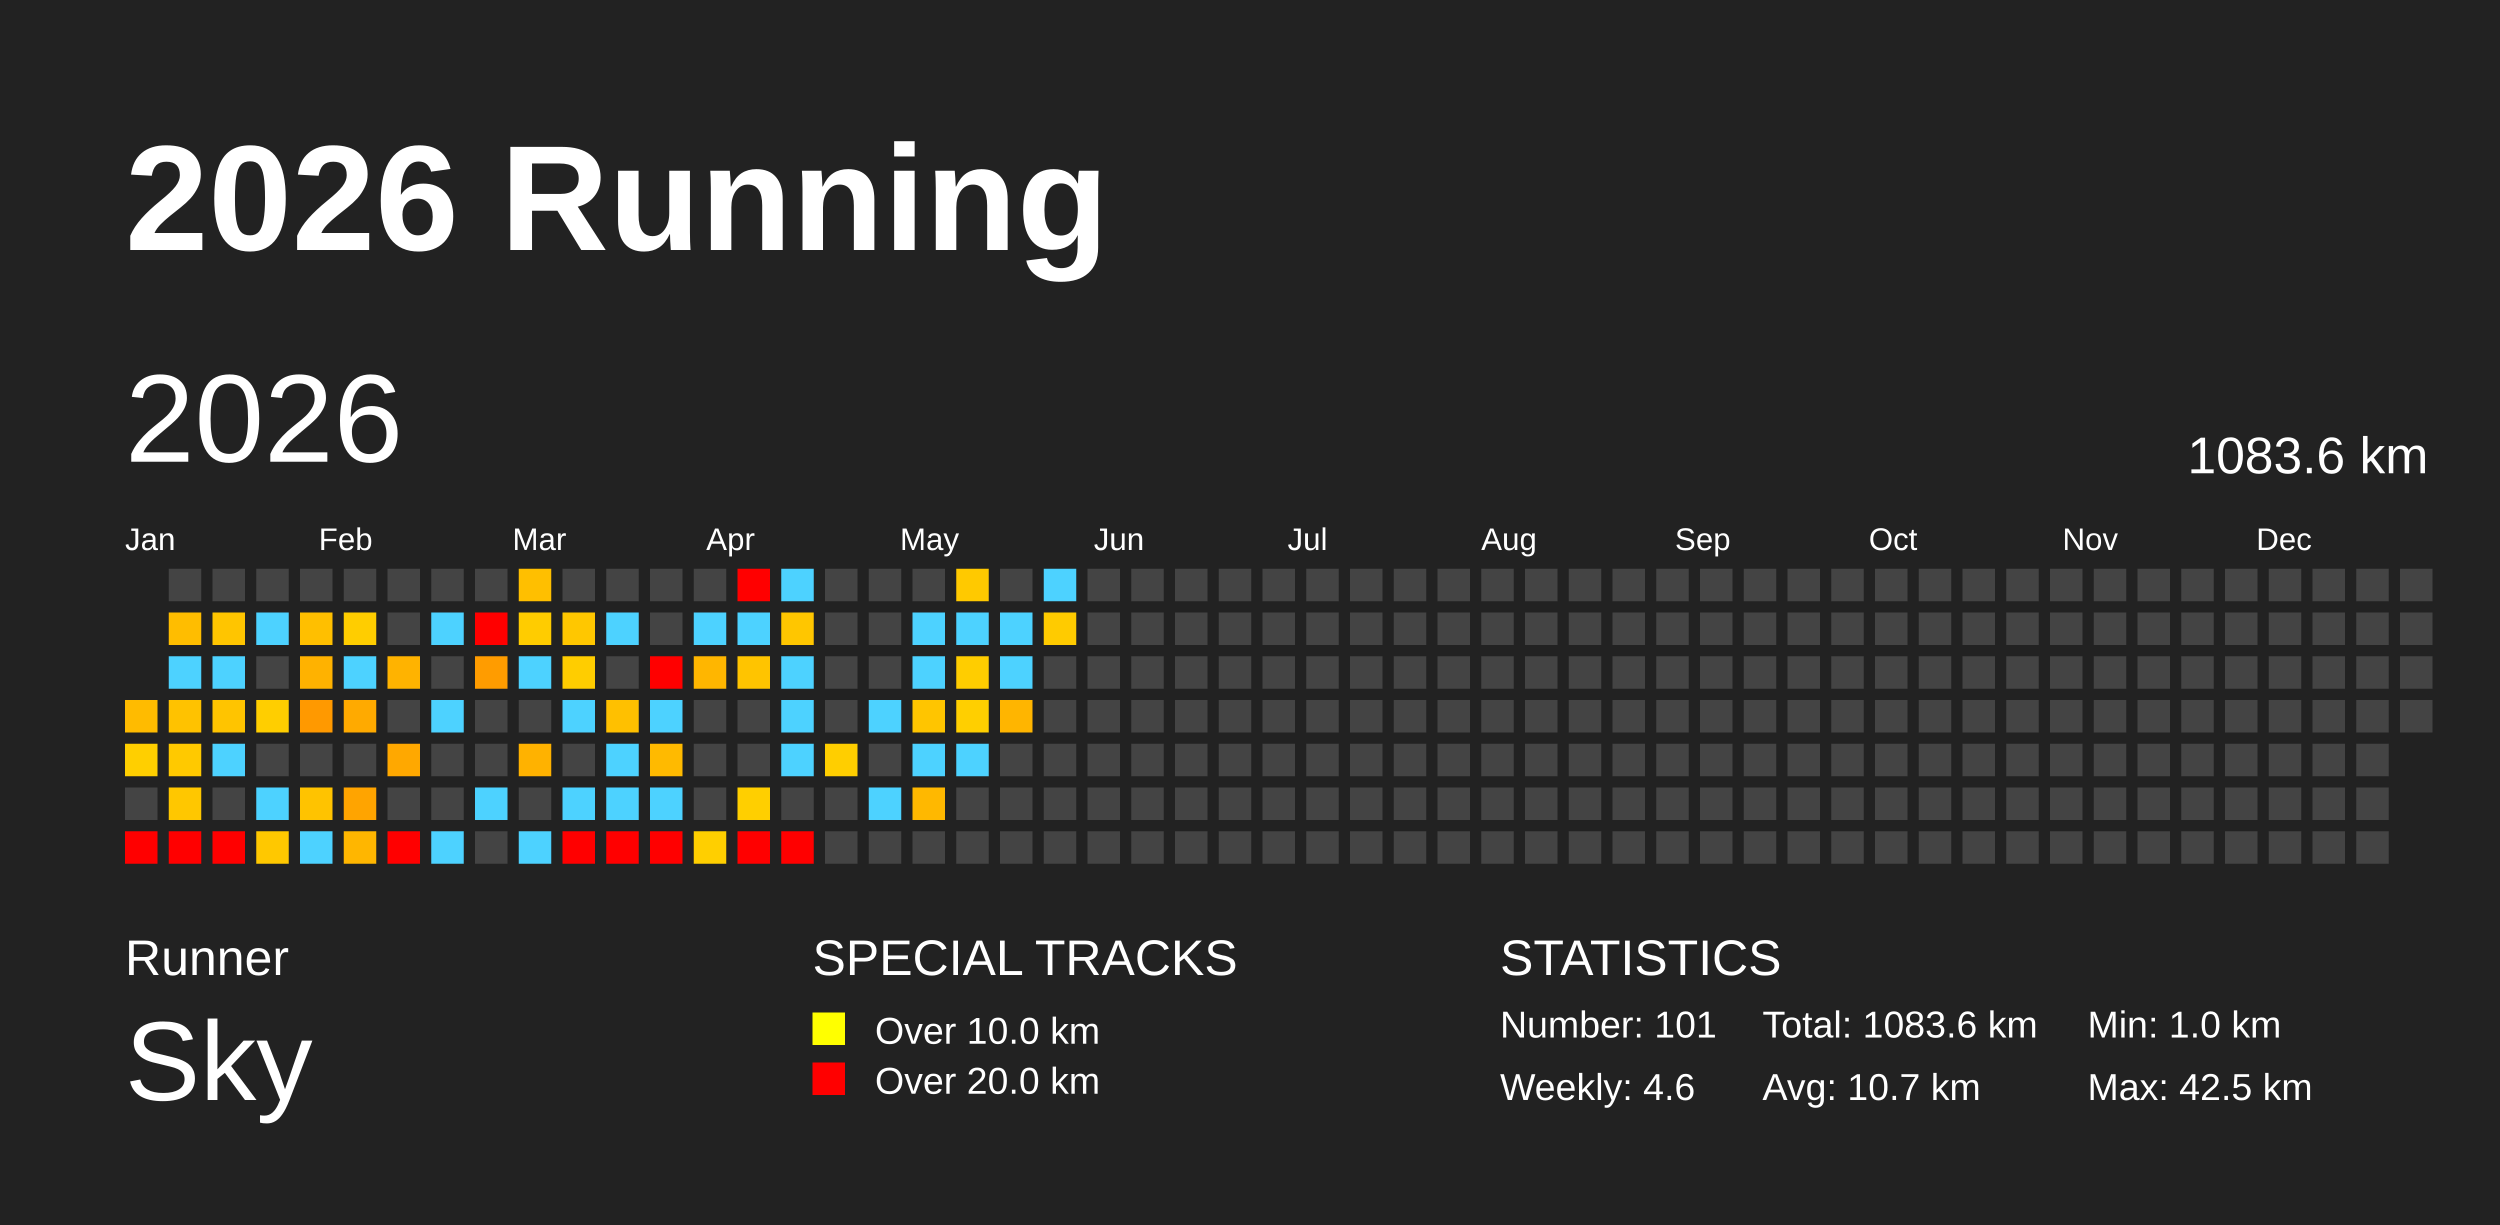
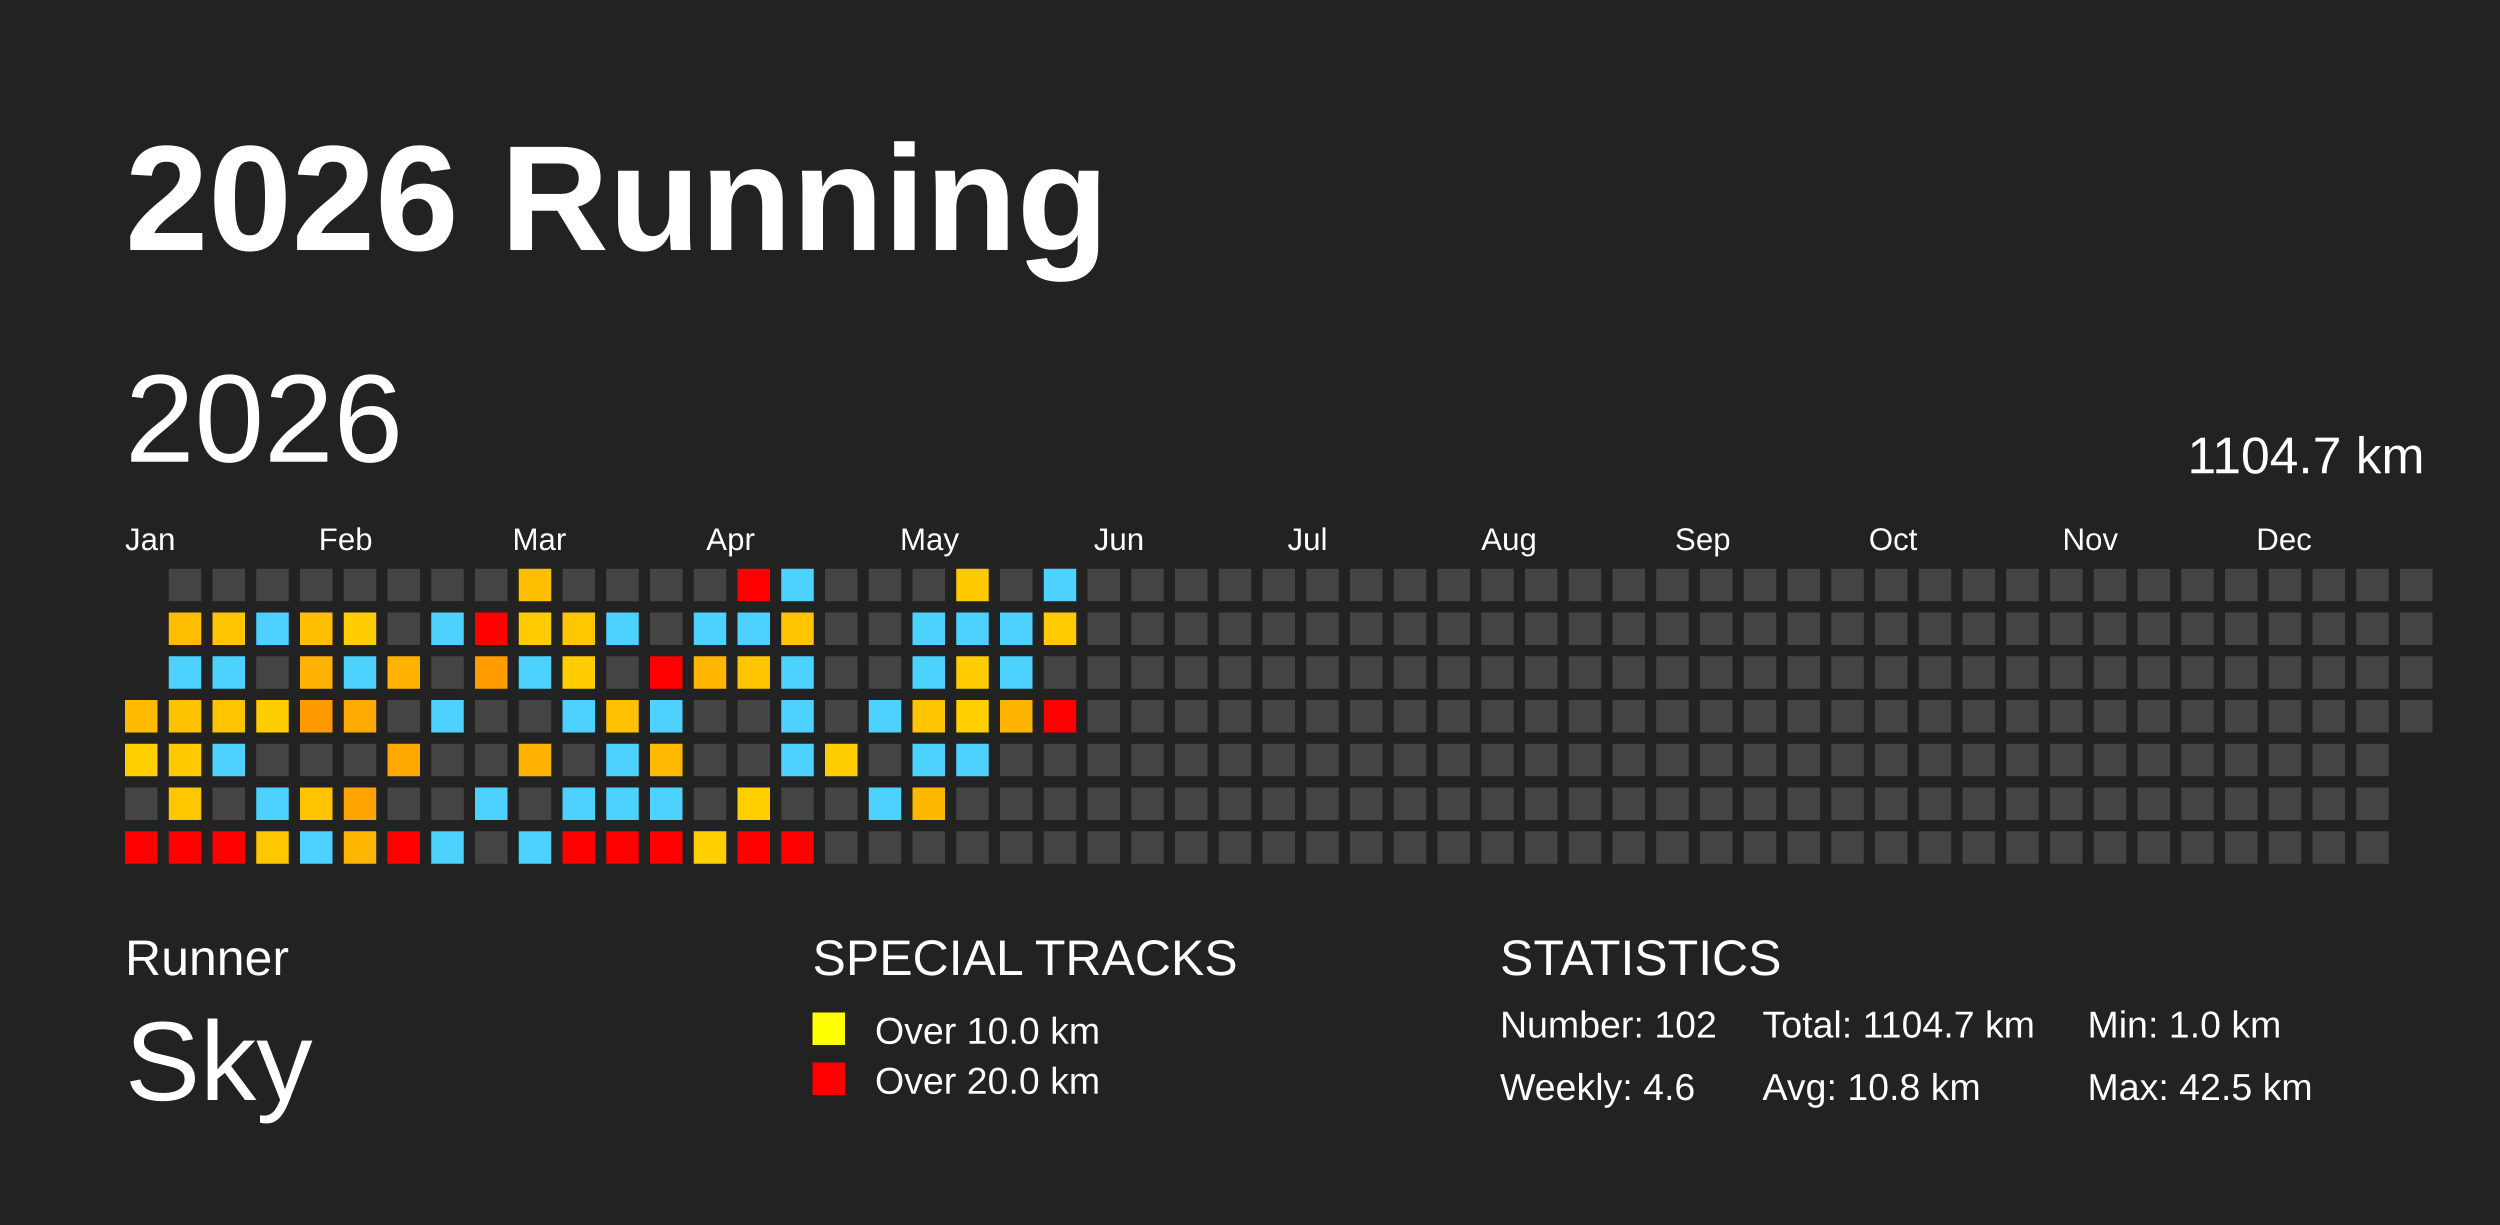
<svg xmlns="http://www.w3.org/2000/svg" baseProfile="full" height="98mm" version="1.1" viewBox="0,0,200,98" width="200mm">
  <defs />
  <rect fill="#222222" height="98" width="200" x="0" y="0" />
  <text fill="#FFFFFF" style="font-size:12px; font-family:Arial; font-weight:bold;" x="10" y="20">2026 Running</text>
  <text fill="#FFFFFF" style="font-size:4px; font-family:Arial" x="10" y="78">Runner</text>
  <text fill="#FFFFFF" style="font-size:9px; font-family:Arial" x="10" y="88">Sky</text>
  <text fill="#FFFFFF" style="font-size:4px; font-family:Arial" x="65" y="78">SPECIAL TRACKS</text>
  <rect fill="yellow" height="2.6" width="2.6" x="65" y="81" />
  <text fill="#FFFFFF" style="font-size:3px; font-family:Arial" x="70" y="83.5">Over 10.0 km</text>
  <rect fill="red" height="2.6" width="2.6" x="65" y="85" />
  <text fill="#FFFFFF" style="font-size:3px; font-family:Arial" x="70" y="87.5">Over 20.0 km</text>
  <text fill="#FFFFFF" style="font-size:4px; font-family:Arial" x="120" y="78">STATISTICS</text>
-   <text fill="#FFFFFF" style="font-size:3px; font-family:Arial" x="120" y="83">Number: 101</text>
+   <text fill="#FFFFFF" style="font-size:3px; font-family:Arial" x="120" y="83">Number: 102</text>
  <text fill="#FFFFFF" style="font-size:3px; font-family:Arial" x="120" y="88">Weekly: 4.6</text>
-   <text fill="#FFFFFF" style="font-size:3px; font-family:Arial" x="141" y="83">Total: 1083.6 km</text>
-   <text fill="#FFFFFF" style="font-size:3px; font-family:Arial" x="141" y="88">Avg: 10.7 km</text>
+   <text fill="#FFFFFF" style="font-size:3px; font-family:Arial" x="141" y="83">Total: 1104.7 km</text>
+   <text fill="#FFFFFF" style="font-size:3px; font-family:Arial" x="141" y="88">Avg: 10.8 km</text>
  <text fill="#FFFFFF" style="font-size:3px; font-family:Arial" x="167" y="83">Min: 1.0 km</text>
  <text fill="#FFFFFF" style="font-size:3px; font-family:Arial" x="167" y="88">Max: 42.5 km</text>
  <text dominant-baseline="hanging" fill="#FFFFFF" style="font-size:10.0px; font-family:Arial;" x="10" y="30">2026</text>
-   <text dominant-baseline="hanging" fill="#FFFFFF" style="font-size:4.125px; font-family:Arial;" x="175" y="35">1083.6 km</text>
+   <text dominant-baseline="hanging" fill="#FFFFFF" style="font-size:4.125px; font-family:Arial;" x="175" y="35">1104.7 km</text>
  <text fill="#FFFFFF" style="font-size:2.5px; font-family:Arial" x="10.0" y="44">Jan</text>
  <text fill="#FFFFFF" style="font-size:2.5px; font-family:Arial" x="25.5" y="44">Feb</text>
  <text fill="#FFFFFF" style="font-size:2.5px; font-family:Arial" x="41.0" y="44">Mar</text>
  <text fill="#FFFFFF" style="font-size:2.5px; font-family:Arial" x="56.5" y="44">Apr</text>
  <text fill="#FFFFFF" style="font-size:2.5px; font-family:Arial" x="72.0" y="44">May</text>
  <text fill="#FFFFFF" style="font-size:2.5px; font-family:Arial" x="87.5" y="44">Jun</text>
  <text fill="#FFFFFF" style="font-size:2.5px; font-family:Arial" x="103.0" y="44">Jul</text>
  <text fill="#FFFFFF" style="font-size:2.5px; font-family:Arial" x="118.5" y="44">Aug</text>
  <text fill="#FFFFFF" style="font-size:2.5px; font-family:Arial" x="134.0" y="44">Sep</text>
  <text fill="#FFFFFF" style="font-size:2.5px; font-family:Arial" x="149.5" y="44">Oct</text>
  <text fill="#FFFFFF" style="font-size:2.5px; font-family:Arial" x="165.0" y="44">Nov</text>
  <text fill="#FFFFFF" style="font-size:2.5px; font-family:Arial" x="180.5" y="44">Dec</text>
  <rect fill="#ffbb00" height="2.6" width="2.6" x="10.0" y="56.0" />
  <rect fill="#ffcf00" height="2.6" width="2.6" x="10.0" y="59.5" />
  <rect fill="#444444" height="2.6" width="2.6" x="10.0" y="63.0" />
  <rect fill="red" height="2.6" width="2.6" x="10.0" y="66.5" />
  <rect fill="#444444" height="2.6" width="2.6" x="13.5" y="45.5" />
  <rect fill="#ffbd00" height="2.6" width="2.6" x="13.5" y="49.0" />
  <rect fill="#4dd2ff" height="2.6" width="2.6" x="13.5" y="52.5" />
  <rect fill="#ffc200" height="2.6" width="2.6" x="13.5" y="56.0" />
  <rect fill="#ffc900" height="2.6" width="2.6" x="13.5" y="59.5" />
  <rect fill="#ffc700" height="2.6" width="2.6" x="13.5" y="63.0" />
  <rect fill="red" height="2.6" width="2.6" x="13.5" y="66.5" />
  <rect fill="#444444" height="2.6" width="2.6" x="17.0" y="45.5" />
  <rect fill="#ffc500" height="2.6" width="2.6" x="17.0" y="49.0" />
  <rect fill="#4dd2ff" height="2.6" width="2.6" x="17.0" y="52.5" />
  <rect fill="#ffc400" height="2.6" width="2.6" x="17.0" y="56.0" />
  <rect fill="#4dd2ff" height="2.6" width="2.6" x="17.0" y="59.5" />
  <rect fill="#444444" height="2.6" width="2.6" x="17.0" y="63.0" />
  <rect fill="red" height="2.6" width="2.6" x="17.0" y="66.5" />
  <rect fill="#444444" height="2.6" width="2.6" x="20.5" y="45.5" />
  <rect fill="#4dd2ff" height="2.6" width="2.6" x="20.5" y="49.0" />
  <rect fill="#444444" height="2.6" width="2.6" x="20.5" y="52.5" />
  <rect fill="#ffce00" height="2.6" width="2.6" x="20.5" y="56.0" />
  <rect fill="#444444" height="2.6" width="2.6" x="20.5" y="59.5" />
  <rect fill="#4dd2ff" height="2.6" width="2.6" x="20.5" y="63.0" />
  <rect fill="#ffc800" height="2.6" width="2.6" x="20.5" y="66.5" />
  <rect fill="#444444" height="2.6" width="2.6" x="24.0" y="45.5" />
  <rect fill="#ffbf00" height="2.6" width="2.6" x="24.0" y="49.0" />
  <rect fill="#ffb200" height="2.6" width="2.6" x="24.0" y="52.5" />
  <rect fill="#ff9900" height="2.6" width="2.6" x="24.0" y="56.0" />
  <rect fill="#444444" height="2.6" width="2.6" x="24.0" y="59.5" />
  <rect fill="#ffc300" height="2.6" width="2.6" x="24.0" y="63.0" />
  <rect fill="#4dd2ff" height="2.6" width="2.6" x="24.0" y="66.5" />
  <rect fill="#444444" height="2.6" width="2.6" x="27.5" y="45.5" />
  <rect fill="#ffcd00" height="2.6" width="2.6" x="27.5" y="49.0" />
  <rect fill="#4dd2ff" height="2.6" width="2.6" x="27.5" y="52.5" />
  <rect fill="#ffaa00" height="2.6" width="2.6" x="27.5" y="56.0" />
  <rect fill="#444444" height="2.6" width="2.6" x="27.5" y="59.5" />
  <rect fill="#ffa400" height="2.6" width="2.6" x="27.5" y="63.0" />
  <rect fill="#ffb600" height="2.6" width="2.6" x="27.5" y="66.5" />
  <rect fill="#444444" height="2.6" width="2.6" x="31.0" y="45.5" />
  <rect fill="#444444" height="2.6" width="2.6" x="31.0" y="49.0" />
  <rect fill="#ffb300" height="2.6" width="2.6" x="31.0" y="52.5" />
  <rect fill="#444444" height="2.6" width="2.6" x="31.0" y="56.0" />
  <rect fill="#ffa800" height="2.6" width="2.6" x="31.0" y="59.5" />
  <rect fill="#444444" height="2.6" width="2.6" x="31.0" y="63.0" />
  <rect fill="red" height="2.6" width="2.6" x="31.0" y="66.5" />
  <rect fill="#444444" height="2.6" width="2.6" x="34.5" y="45.5" />
  <rect fill="#4dd2ff" height="2.6" width="2.6" x="34.5" y="49.0" />
  <rect fill="#444444" height="2.6" width="2.6" x="34.5" y="52.5" />
  <rect fill="#4dd2ff" height="2.6" width="2.6" x="34.5" y="56.0" />
  <rect fill="#444444" height="2.6" width="2.6" x="34.5" y="59.5" />
  <rect fill="#444444" height="2.6" width="2.6" x="34.5" y="63.0" />
  <rect fill="#4dd2ff" height="2.6" width="2.6" x="34.5" y="66.5" />
  <rect fill="#444444" height="2.6" width="2.6" x="38.0" y="45.5" />
  <rect fill="red" height="2.6" width="2.6" x="38.0" y="49.0" />
  <rect fill="#ff9c00" height="2.6" width="2.6" x="38.0" y="52.5" />
  <rect fill="#444444" height="2.6" width="2.6" x="38.0" y="56.0" />
  <rect fill="#444444" height="2.6" width="2.6" x="38.0" y="59.5" />
  <rect fill="#4dd2ff" height="2.6" width="2.6" x="38.0" y="63.0" />
  <rect fill="#444444" height="2.6" width="2.6" x="38.0" y="66.5" />
  <rect fill="#ffbf00" height="2.6" width="2.6" x="41.5" y="45.5" />
  <rect fill="#ffcc00" height="2.6" width="2.6" x="41.5" y="49.0" />
  <rect fill="#4dd2ff" height="2.6" width="2.6" x="41.5" y="52.5" />
  <rect fill="#444444" height="2.6" width="2.6" x="41.5" y="56.0" />
  <rect fill="#ffb200" height="2.6" width="2.6" x="41.5" y="59.5" />
  <rect fill="#444444" height="2.6" width="2.6" x="41.5" y="63.0" />
  <rect fill="#4dd2ff" height="2.6" width="2.6" x="41.5" y="66.5" />
  <rect fill="#444444" height="2.6" width="2.6" x="45.0" y="45.5" />
  <rect fill="#ffc700" height="2.6" width="2.6" x="45.0" y="49.0" />
  <rect fill="#ffcd00" height="2.6" width="2.6" x="45.0" y="52.5" />
  <rect fill="#4dd2ff" height="2.6" width="2.6" x="45.0" y="56.0" />
  <rect fill="#444444" height="2.6" width="2.6" x="45.0" y="59.5" />
  <rect fill="#4dd2ff" height="2.6" width="2.6" x="45.0" y="63.0" />
  <rect fill="red" height="2.6" width="2.6" x="45.0" y="66.5" />
  <rect fill="#444444" height="2.6" width="2.6" x="48.5" y="45.5" />
  <rect fill="#4dd2ff" height="2.6" width="2.6" x="48.5" y="49.0" />
  <rect fill="#444444" height="2.6" width="2.6" x="48.5" y="52.5" />
  <rect fill="#ffc000" height="2.6" width="2.6" x="48.5" y="56.0" />
  <rect fill="#4dd2ff" height="2.6" width="2.6" x="48.5" y="59.5" />
  <rect fill="#4dd2ff" height="2.6" width="2.6" x="48.5" y="63.0" />
  <rect fill="red" height="2.6" width="2.6" x="48.5" y="66.5" />
  <rect fill="#444444" height="2.6" width="2.6" x="52.0" y="45.5" />
  <rect fill="#444444" height="2.6" width="2.6" x="52.0" y="49.0" />
  <rect fill="red" height="2.6" width="2.6" x="52.0" y="52.5" />
  <rect fill="#4dd2ff" height="2.6" width="2.6" x="52.0" y="56.0" />
  <rect fill="#ffba00" height="2.6" width="2.6" x="52.0" y="59.5" />
  <rect fill="#4dd2ff" height="2.6" width="2.6" x="52.0" y="63.0" />
  <rect fill="red" height="2.6" width="2.6" x="52.0" y="66.5" />
  <rect fill="#444444" height="2.6" width="2.6" x="55.5" y="45.5" />
  <rect fill="#4dd2ff" height="2.6" width="2.6" x="55.5" y="49.0" />
  <rect fill="#ffb600" height="2.6" width="2.6" x="55.5" y="52.5" />
  <rect fill="#444444" height="2.6" width="2.6" x="55.5" y="56.0" />
  <rect fill="#444444" height="2.6" width="2.6" x="55.5" y="59.5" />
  <rect fill="#444444" height="2.6" width="2.6" x="55.5" y="63.0" />
  <rect fill="#ffcf00" height="2.6" width="2.6" x="55.5" y="66.5" />
  <rect fill="red" height="2.6" width="2.6" x="59.0" y="45.5" />
  <rect fill="#4dd2ff" height="2.6" width="2.6" x="59.0" y="49.0" />
  <rect fill="#ffc400" height="2.6" width="2.6" x="59.0" y="52.5" />
  <rect fill="#444444" height="2.6" width="2.6" x="59.0" y="56.0" />
  <rect fill="#444444" height="2.6" width="2.6" x="59.0" y="59.5" />
  <rect fill="#ffcf00" height="2.6" width="2.6" x="59.0" y="63.0" />
  <rect fill="red" height="2.6" width="2.6" x="59.0" y="66.5" />
  <rect fill="#4dd2ff" height="2.6" width="2.6" x="62.5" y="45.5" />
  <rect fill="#ffc600" height="2.6" width="2.6" x="62.5" y="49.0" />
  <rect fill="#4dd2ff" height="2.6" width="2.6" x="62.5" y="52.5" />
  <rect fill="#4dd2ff" height="2.6" width="2.6" x="62.5" y="56.0" />
  <rect fill="#4dd2ff" height="2.6" width="2.6" x="62.5" y="59.5" />
  <rect fill="#444444" height="2.6" width="2.6" x="62.5" y="63.0" />
  <rect fill="red" height="2.6" width="2.6" x="62.5" y="66.5" />
  <rect fill="#444444" height="2.6" width="2.6" x="66.0" y="45.5" />
  <rect fill="#444444" height="2.6" width="2.6" x="66.0" y="49.0" />
  <rect fill="#444444" height="2.6" width="2.6" x="66.0" y="52.5" />
  <rect fill="#444444" height="2.6" width="2.6" x="66.0" y="56.0" />
  <rect fill="#ffce00" height="2.6" width="2.6" x="66.0" y="59.5" />
  <rect fill="#444444" height="2.6" width="2.6" x="66.0" y="63.0" />
  <rect fill="#444444" height="2.6" width="2.6" x="66.0" y="66.5" />
  <rect fill="#444444" height="2.6" width="2.6" x="69.5" y="45.5" />
  <rect fill="#444444" height="2.6" width="2.6" x="69.5" y="49.0" />
  <rect fill="#444444" height="2.6" width="2.6" x="69.5" y="52.5" />
  <rect fill="#4dd2ff" height="2.6" width="2.6" x="69.5" y="56.0" />
  <rect fill="#444444" height="2.6" width="2.6" x="69.5" y="59.5" />
  <rect fill="#4dd2ff" height="2.6" width="2.6" x="69.5" y="63.0" />
  <rect fill="#444444" height="2.6" width="2.6" x="69.5" y="66.5" />
  <rect fill="#444444" height="2.6" width="2.6" x="73.0" y="45.5" />
  <rect fill="#4dd2ff" height="2.6" width="2.6" x="73.0" y="49.0" />
  <rect fill="#4dd2ff" height="2.6" width="2.6" x="73.0" y="52.5" />
  <rect fill="#ffc500" height="2.6" width="2.6" x="73.0" y="56.0" />
  <rect fill="#4dd2ff" height="2.6" width="2.6" x="73.0" y="59.5" />
  <rect fill="#ffb800" height="2.6" width="2.6" x="73.0" y="63.0" />
  <rect fill="#444444" height="2.6" width="2.6" x="73.0" y="66.5" />
  <rect fill="#ffc900" height="2.6" width="2.6" x="76.5" y="45.5" />
  <rect fill="#4dd2ff" height="2.6" width="2.6" x="76.5" y="49.0" />
  <rect fill="#ffcd00" height="2.6" width="2.6" x="76.5" y="52.5" />
  <rect fill="#ffcf00" height="2.6" width="2.6" x="76.5" y="56.0" />
  <rect fill="#4dd2ff" height="2.6" width="2.6" x="76.5" y="59.5" />
  <rect fill="#444444" height="2.6" width="2.6" x="76.5" y="63.0" />
  <rect fill="#444444" height="2.6" width="2.6" x="76.5" y="66.5" />
  <rect fill="#444444" height="2.6" width="2.6" x="80.0" y="45.5" />
  <rect fill="#4dd2ff" height="2.6" width="2.6" x="80.0" y="49.0" />
  <rect fill="#4dd2ff" height="2.6" width="2.6" x="80.0" y="52.5" />
  <rect fill="#ffb500" height="2.6" width="2.6" x="80.0" y="56.0" />
  <rect fill="#444444" height="2.6" width="2.6" x="80.0" y="59.5" />
  <rect fill="#444444" height="2.6" width="2.6" x="80.0" y="63.0" />
  <rect fill="#444444" height="2.6" width="2.6" x="80.0" y="66.5" />
  <rect fill="#4dd2ff" height="2.6" width="2.6" x="83.5" y="45.5" />
  <rect fill="#ffcb00" height="2.6" width="2.6" x="83.5" y="49.0" />
  <rect fill="#444444" height="2.6" width="2.6" x="83.5" y="52.5" />
-   <rect fill="#444444" height="2.6" width="2.6" x="83.5" y="56.0" />
+   <rect fill="red" height="2.6" width="2.6" x="83.5" y="56.0" />
  <rect fill="#444444" height="2.6" width="2.6" x="83.5" y="59.5" />
  <rect fill="#444444" height="2.6" width="2.6" x="83.5" y="63.0" />
  <rect fill="#444444" height="2.6" width="2.6" x="83.5" y="66.5" />
  <rect fill="#444444" height="2.6" width="2.6" x="87.0" y="45.5" />
  <rect fill="#444444" height="2.6" width="2.6" x="87.0" y="49.0" />
  <rect fill="#444444" height="2.6" width="2.6" x="87.0" y="52.5" />
  <rect fill="#444444" height="2.6" width="2.6" x="87.0" y="56.0" />
  <rect fill="#444444" height="2.6" width="2.6" x="87.0" y="59.5" />
  <rect fill="#444444" height="2.6" width="2.6" x="87.0" y="63.0" />
  <rect fill="#444444" height="2.6" width="2.6" x="87.0" y="66.5" />
  <rect fill="#444444" height="2.6" width="2.6" x="90.5" y="45.5" />
  <rect fill="#444444" height="2.6" width="2.6" x="90.5" y="49.0" />
  <rect fill="#444444" height="2.6" width="2.6" x="90.5" y="52.5" />
  <rect fill="#444444" height="2.6" width="2.6" x="90.5" y="56.0" />
  <rect fill="#444444" height="2.6" width="2.6" x="90.5" y="59.5" />
  <rect fill="#444444" height="2.6" width="2.6" x="90.5" y="63.0" />
  <rect fill="#444444" height="2.6" width="2.6" x="90.5" y="66.5" />
  <rect fill="#444444" height="2.6" width="2.6" x="94.0" y="45.5" />
  <rect fill="#444444" height="2.6" width="2.6" x="94.0" y="49.0" />
  <rect fill="#444444" height="2.6" width="2.6" x="94.0" y="52.5" />
  <rect fill="#444444" height="2.6" width="2.6" x="94.0" y="56.0" />
  <rect fill="#444444" height="2.6" width="2.6" x="94.0" y="59.5" />
  <rect fill="#444444" height="2.6" width="2.6" x="94.0" y="63.0" />
  <rect fill="#444444" height="2.6" width="2.6" x="94.0" y="66.5" />
  <rect fill="#444444" height="2.6" width="2.6" x="97.5" y="45.5" />
  <rect fill="#444444" height="2.6" width="2.6" x="97.5" y="49.0" />
  <rect fill="#444444" height="2.6" width="2.6" x="97.5" y="52.5" />
  <rect fill="#444444" height="2.6" width="2.6" x="97.5" y="56.0" />
  <rect fill="#444444" height="2.6" width="2.6" x="97.5" y="59.5" />
  <rect fill="#444444" height="2.6" width="2.6" x="97.5" y="63.0" />
  <rect fill="#444444" height="2.6" width="2.6" x="97.5" y="66.5" />
  <rect fill="#444444" height="2.6" width="2.6" x="101.0" y="45.5" />
  <rect fill="#444444" height="2.6" width="2.6" x="101.0" y="49.0" />
  <rect fill="#444444" height="2.6" width="2.6" x="101.0" y="52.5" />
  <rect fill="#444444" height="2.6" width="2.6" x="101.0" y="56.0" />
  <rect fill="#444444" height="2.6" width="2.6" x="101.0" y="59.5" />
  <rect fill="#444444" height="2.6" width="2.6" x="101.0" y="63.0" />
  <rect fill="#444444" height="2.6" width="2.6" x="101.0" y="66.5" />
  <rect fill="#444444" height="2.6" width="2.6" x="104.5" y="45.5" />
  <rect fill="#444444" height="2.6" width="2.6" x="104.5" y="49.0" />
  <rect fill="#444444" height="2.6" width="2.6" x="104.5" y="52.5" />
  <rect fill="#444444" height="2.6" width="2.6" x="104.5" y="56.0" />
  <rect fill="#444444" height="2.6" width="2.6" x="104.5" y="59.5" />
  <rect fill="#444444" height="2.6" width="2.6" x="104.5" y="63.0" />
  <rect fill="#444444" height="2.6" width="2.6" x="104.5" y="66.5" />
  <rect fill="#444444" height="2.6" width="2.6" x="108.0" y="45.5" />
  <rect fill="#444444" height="2.6" width="2.6" x="108.0" y="49.0" />
  <rect fill="#444444" height="2.6" width="2.6" x="108.0" y="52.5" />
  <rect fill="#444444" height="2.6" width="2.6" x="108.0" y="56.0" />
  <rect fill="#444444" height="2.6" width="2.6" x="108.0" y="59.5" />
  <rect fill="#444444" height="2.6" width="2.6" x="108.0" y="63.0" />
  <rect fill="#444444" height="2.6" width="2.6" x="108.0" y="66.5" />
  <rect fill="#444444" height="2.6" width="2.6" x="111.5" y="45.5" />
  <rect fill="#444444" height="2.6" width="2.6" x="111.5" y="49.0" />
  <rect fill="#444444" height="2.6" width="2.6" x="111.5" y="52.5" />
  <rect fill="#444444" height="2.6" width="2.6" x="111.5" y="56.0" />
  <rect fill="#444444" height="2.6" width="2.6" x="111.5" y="59.5" />
  <rect fill="#444444" height="2.6" width="2.6" x="111.5" y="63.0" />
  <rect fill="#444444" height="2.6" width="2.6" x="111.5" y="66.5" />
  <rect fill="#444444" height="2.6" width="2.6" x="115.0" y="45.5" />
  <rect fill="#444444" height="2.6" width="2.6" x="115.0" y="49.0" />
  <rect fill="#444444" height="2.6" width="2.6" x="115.0" y="52.5" />
  <rect fill="#444444" height="2.6" width="2.6" x="115.0" y="56.0" />
  <rect fill="#444444" height="2.6" width="2.6" x="115.0" y="59.5" />
  <rect fill="#444444" height="2.6" width="2.6" x="115.0" y="63.0" />
  <rect fill="#444444" height="2.6" width="2.6" x="115.0" y="66.5" />
  <rect fill="#444444" height="2.6" width="2.6" x="118.5" y="45.5" />
  <rect fill="#444444" height="2.6" width="2.6" x="118.5" y="49.0" />
  <rect fill="#444444" height="2.6" width="2.6" x="118.5" y="52.5" />
  <rect fill="#444444" height="2.6" width="2.6" x="118.5" y="56.0" />
  <rect fill="#444444" height="2.6" width="2.6" x="118.5" y="59.5" />
  <rect fill="#444444" height="2.6" width="2.6" x="118.5" y="63.0" />
  <rect fill="#444444" height="2.6" width="2.6" x="118.5" y="66.5" />
  <rect fill="#444444" height="2.6" width="2.6" x="122.0" y="45.5" />
  <rect fill="#444444" height="2.6" width="2.6" x="122.0" y="49.0" />
  <rect fill="#444444" height="2.6" width="2.6" x="122.0" y="52.5" />
  <rect fill="#444444" height="2.6" width="2.6" x="122.0" y="56.0" />
  <rect fill="#444444" height="2.6" width="2.6" x="122.0" y="59.5" />
  <rect fill="#444444" height="2.6" width="2.6" x="122.0" y="63.0" />
  <rect fill="#444444" height="2.6" width="2.6" x="122.0" y="66.5" />
  <rect fill="#444444" height="2.6" width="2.6" x="125.5" y="45.5" />
  <rect fill="#444444" height="2.6" width="2.6" x="125.5" y="49.0" />
  <rect fill="#444444" height="2.6" width="2.6" x="125.5" y="52.5" />
  <rect fill="#444444" height="2.6" width="2.6" x="125.5" y="56.0" />
  <rect fill="#444444" height="2.6" width="2.6" x="125.5" y="59.5" />
  <rect fill="#444444" height="2.6" width="2.6" x="125.5" y="63.0" />
  <rect fill="#444444" height="2.6" width="2.6" x="125.5" y="66.5" />
  <rect fill="#444444" height="2.6" width="2.6" x="129.0" y="45.5" />
  <rect fill="#444444" height="2.6" width="2.6" x="129.0" y="49.0" />
  <rect fill="#444444" height="2.6" width="2.6" x="129.0" y="52.5" />
  <rect fill="#444444" height="2.6" width="2.6" x="129.0" y="56.0" />
  <rect fill="#444444" height="2.6" width="2.6" x="129.0" y="59.5" />
  <rect fill="#444444" height="2.6" width="2.6" x="129.0" y="63.0" />
  <rect fill="#444444" height="2.6" width="2.6" x="129.0" y="66.5" />
  <rect fill="#444444" height="2.6" width="2.6" x="132.5" y="45.5" />
  <rect fill="#444444" height="2.6" width="2.6" x="132.5" y="49.0" />
  <rect fill="#444444" height="2.6" width="2.6" x="132.5" y="52.5" />
  <rect fill="#444444" height="2.6" width="2.6" x="132.5" y="56.0" />
  <rect fill="#444444" height="2.6" width="2.6" x="132.5" y="59.5" />
  <rect fill="#444444" height="2.6" width="2.6" x="132.5" y="63.0" />
  <rect fill="#444444" height="2.6" width="2.6" x="132.5" y="66.5" />
  <rect fill="#444444" height="2.6" width="2.6" x="136.0" y="45.5" />
  <rect fill="#444444" height="2.6" width="2.6" x="136.0" y="49.0" />
  <rect fill="#444444" height="2.6" width="2.6" x="136.0" y="52.5" />
  <rect fill="#444444" height="2.6" width="2.6" x="136.0" y="56.0" />
  <rect fill="#444444" height="2.6" width="2.6" x="136.0" y="59.5" />
  <rect fill="#444444" height="2.6" width="2.6" x="136.0" y="63.0" />
  <rect fill="#444444" height="2.6" width="2.6" x="136.0" y="66.5" />
  <rect fill="#444444" height="2.6" width="2.6" x="139.5" y="45.5" />
  <rect fill="#444444" height="2.6" width="2.6" x="139.5" y="49.0" />
  <rect fill="#444444" height="2.6" width="2.6" x="139.5" y="52.5" />
  <rect fill="#444444" height="2.6" width="2.6" x="139.5" y="56.0" />
  <rect fill="#444444" height="2.6" width="2.6" x="139.5" y="59.5" />
  <rect fill="#444444" height="2.6" width="2.6" x="139.5" y="63.0" />
  <rect fill="#444444" height="2.6" width="2.6" x="139.5" y="66.5" />
  <rect fill="#444444" height="2.6" width="2.6" x="143.0" y="45.5" />
  <rect fill="#444444" height="2.6" width="2.6" x="143.0" y="49.0" />
  <rect fill="#444444" height="2.6" width="2.6" x="143.0" y="52.5" />
  <rect fill="#444444" height="2.6" width="2.6" x="143.0" y="56.0" />
  <rect fill="#444444" height="2.6" width="2.6" x="143.0" y="59.5" />
  <rect fill="#444444" height="2.6" width="2.6" x="143.0" y="63.0" />
  <rect fill="#444444" height="2.6" width="2.6" x="143.0" y="66.5" />
  <rect fill="#444444" height="2.6" width="2.6" x="146.5" y="45.5" />
  <rect fill="#444444" height="2.6" width="2.6" x="146.5" y="49.0" />
  <rect fill="#444444" height="2.6" width="2.6" x="146.5" y="52.5" />
  <rect fill="#444444" height="2.6" width="2.6" x="146.5" y="56.0" />
  <rect fill="#444444" height="2.6" width="2.6" x="146.5" y="59.5" />
  <rect fill="#444444" height="2.6" width="2.6" x="146.5" y="63.0" />
  <rect fill="#444444" height="2.6" width="2.6" x="146.5" y="66.5" />
  <rect fill="#444444" height="2.6" width="2.6" x="150.0" y="45.5" />
  <rect fill="#444444" height="2.6" width="2.6" x="150.0" y="49.0" />
  <rect fill="#444444" height="2.6" width="2.6" x="150.0" y="52.5" />
  <rect fill="#444444" height="2.6" width="2.6" x="150.0" y="56.0" />
  <rect fill="#444444" height="2.6" width="2.6" x="150.0" y="59.5" />
  <rect fill="#444444" height="2.6" width="2.6" x="150.0" y="63.0" />
  <rect fill="#444444" height="2.6" width="2.6" x="150.0" y="66.5" />
  <rect fill="#444444" height="2.6" width="2.6" x="153.5" y="45.5" />
  <rect fill="#444444" height="2.6" width="2.6" x="153.5" y="49.0" />
  <rect fill="#444444" height="2.6" width="2.6" x="153.5" y="52.5" />
  <rect fill="#444444" height="2.6" width="2.6" x="153.5" y="56.0" />
  <rect fill="#444444" height="2.6" width="2.6" x="153.5" y="59.5" />
  <rect fill="#444444" height="2.6" width="2.6" x="153.5" y="63.0" />
  <rect fill="#444444" height="2.6" width="2.6" x="153.5" y="66.5" />
  <rect fill="#444444" height="2.6" width="2.6" x="157.0" y="45.5" />
  <rect fill="#444444" height="2.6" width="2.6" x="157.0" y="49.0" />
  <rect fill="#444444" height="2.6" width="2.6" x="157.0" y="52.5" />
  <rect fill="#444444" height="2.6" width="2.6" x="157.0" y="56.0" />
  <rect fill="#444444" height="2.6" width="2.6" x="157.0" y="59.5" />
  <rect fill="#444444" height="2.6" width="2.6" x="157.0" y="63.0" />
  <rect fill="#444444" height="2.6" width="2.6" x="157.0" y="66.5" />
  <rect fill="#444444" height="2.6" width="2.6" x="160.5" y="45.5" />
  <rect fill="#444444" height="2.6" width="2.6" x="160.5" y="49.0" />
  <rect fill="#444444" height="2.6" width="2.6" x="160.5" y="52.5" />
  <rect fill="#444444" height="2.6" width="2.6" x="160.5" y="56.0" />
  <rect fill="#444444" height="2.6" width="2.6" x="160.5" y="59.5" />
  <rect fill="#444444" height="2.6" width="2.6" x="160.5" y="63.0" />
  <rect fill="#444444" height="2.6" width="2.6" x="160.5" y="66.5" />
  <rect fill="#444444" height="2.6" width="2.6" x="164.0" y="45.5" />
  <rect fill="#444444" height="2.6" width="2.6" x="164.0" y="49.0" />
  <rect fill="#444444" height="2.6" width="2.6" x="164.0" y="52.5" />
  <rect fill="#444444" height="2.6" width="2.6" x="164.0" y="56.0" />
  <rect fill="#444444" height="2.6" width="2.6" x="164.0" y="59.5" />
  <rect fill="#444444" height="2.6" width="2.6" x="164.0" y="63.0" />
  <rect fill="#444444" height="2.6" width="2.6" x="164.0" y="66.5" />
  <rect fill="#444444" height="2.6" width="2.6" x="167.5" y="45.5" />
  <rect fill="#444444" height="2.6" width="2.6" x="167.5" y="49.0" />
  <rect fill="#444444" height="2.6" width="2.6" x="167.5" y="52.5" />
  <rect fill="#444444" height="2.6" width="2.6" x="167.5" y="56.0" />
  <rect fill="#444444" height="2.6" width="2.6" x="167.5" y="59.5" />
  <rect fill="#444444" height="2.6" width="2.6" x="167.5" y="63.0" />
  <rect fill="#444444" height="2.6" width="2.6" x="167.5" y="66.5" />
  <rect fill="#444444" height="2.6" width="2.6" x="171.0" y="45.5" />
  <rect fill="#444444" height="2.6" width="2.6" x="171.0" y="49.0" />
  <rect fill="#444444" height="2.6" width="2.6" x="171.0" y="52.5" />
  <rect fill="#444444" height="2.6" width="2.6" x="171.0" y="56.0" />
  <rect fill="#444444" height="2.6" width="2.6" x="171.0" y="59.5" />
  <rect fill="#444444" height="2.6" width="2.6" x="171.0" y="63.0" />
  <rect fill="#444444" height="2.6" width="2.6" x="171.0" y="66.5" />
  <rect fill="#444444" height="2.6" width="2.6" x="174.5" y="45.5" />
  <rect fill="#444444" height="2.6" width="2.6" x="174.5" y="49.0" />
  <rect fill="#444444" height="2.6" width="2.6" x="174.5" y="52.5" />
  <rect fill="#444444" height="2.6" width="2.6" x="174.5" y="56.0" />
  <rect fill="#444444" height="2.6" width="2.6" x="174.5" y="59.5" />
  <rect fill="#444444" height="2.6" width="2.6" x="174.5" y="63.0" />
  <rect fill="#444444" height="2.6" width="2.6" x="174.5" y="66.5" />
  <rect fill="#444444" height="2.6" width="2.6" x="178.0" y="45.5" />
  <rect fill="#444444" height="2.6" width="2.6" x="178.0" y="49.0" />
  <rect fill="#444444" height="2.6" width="2.6" x="178.0" y="52.5" />
  <rect fill="#444444" height="2.6" width="2.6" x="178.0" y="56.0" />
  <rect fill="#444444" height="2.6" width="2.6" x="178.0" y="59.5" />
  <rect fill="#444444" height="2.6" width="2.6" x="178.0" y="63.0" />
  <rect fill="#444444" height="2.6" width="2.6" x="178.0" y="66.5" />
  <rect fill="#444444" height="2.6" width="2.6" x="181.5" y="45.5" />
  <rect fill="#444444" height="2.6" width="2.6" x="181.5" y="49.0" />
  <rect fill="#444444" height="2.6" width="2.6" x="181.5" y="52.5" />
  <rect fill="#444444" height="2.6" width="2.6" x="181.5" y="56.0" />
  <rect fill="#444444" height="2.6" width="2.6" x="181.5" y="59.5" />
  <rect fill="#444444" height="2.6" width="2.6" x="181.5" y="63.0" />
  <rect fill="#444444" height="2.6" width="2.6" x="181.5" y="66.5" />
  <rect fill="#444444" height="2.6" width="2.6" x="185.0" y="45.5" />
  <rect fill="#444444" height="2.6" width="2.6" x="185.0" y="49.0" />
  <rect fill="#444444" height="2.6" width="2.6" x="185.0" y="52.5" />
  <rect fill="#444444" height="2.6" width="2.6" x="185.0" y="56.0" />
  <rect fill="#444444" height="2.6" width="2.6" x="185.0" y="59.5" />
  <rect fill="#444444" height="2.6" width="2.6" x="185.0" y="63.0" />
  <rect fill="#444444" height="2.6" width="2.6" x="185.0" y="66.5" />
  <rect fill="#444444" height="2.6" width="2.6" x="188.5" y="45.5" />
  <rect fill="#444444" height="2.6" width="2.6" x="188.5" y="49.0" />
  <rect fill="#444444" height="2.6" width="2.6" x="188.5" y="52.5" />
  <rect fill="#444444" height="2.6" width="2.6" x="188.5" y="56.0" />
  <rect fill="#444444" height="2.6" width="2.6" x="188.5" y="59.5" />
  <rect fill="#444444" height="2.6" width="2.6" x="188.5" y="63.0" />
  <rect fill="#444444" height="2.6" width="2.6" x="188.5" y="66.5" />
  <rect fill="#444444" height="2.6" width="2.6" x="192.0" y="45.5" />
  <rect fill="#444444" height="2.6" width="2.6" x="192.0" y="49.0" />
  <rect fill="#444444" height="2.6" width="2.6" x="192.0" y="52.5" />
  <rect fill="#444444" height="2.6" width="2.6" x="192.0" y="56.0" />
</svg>
